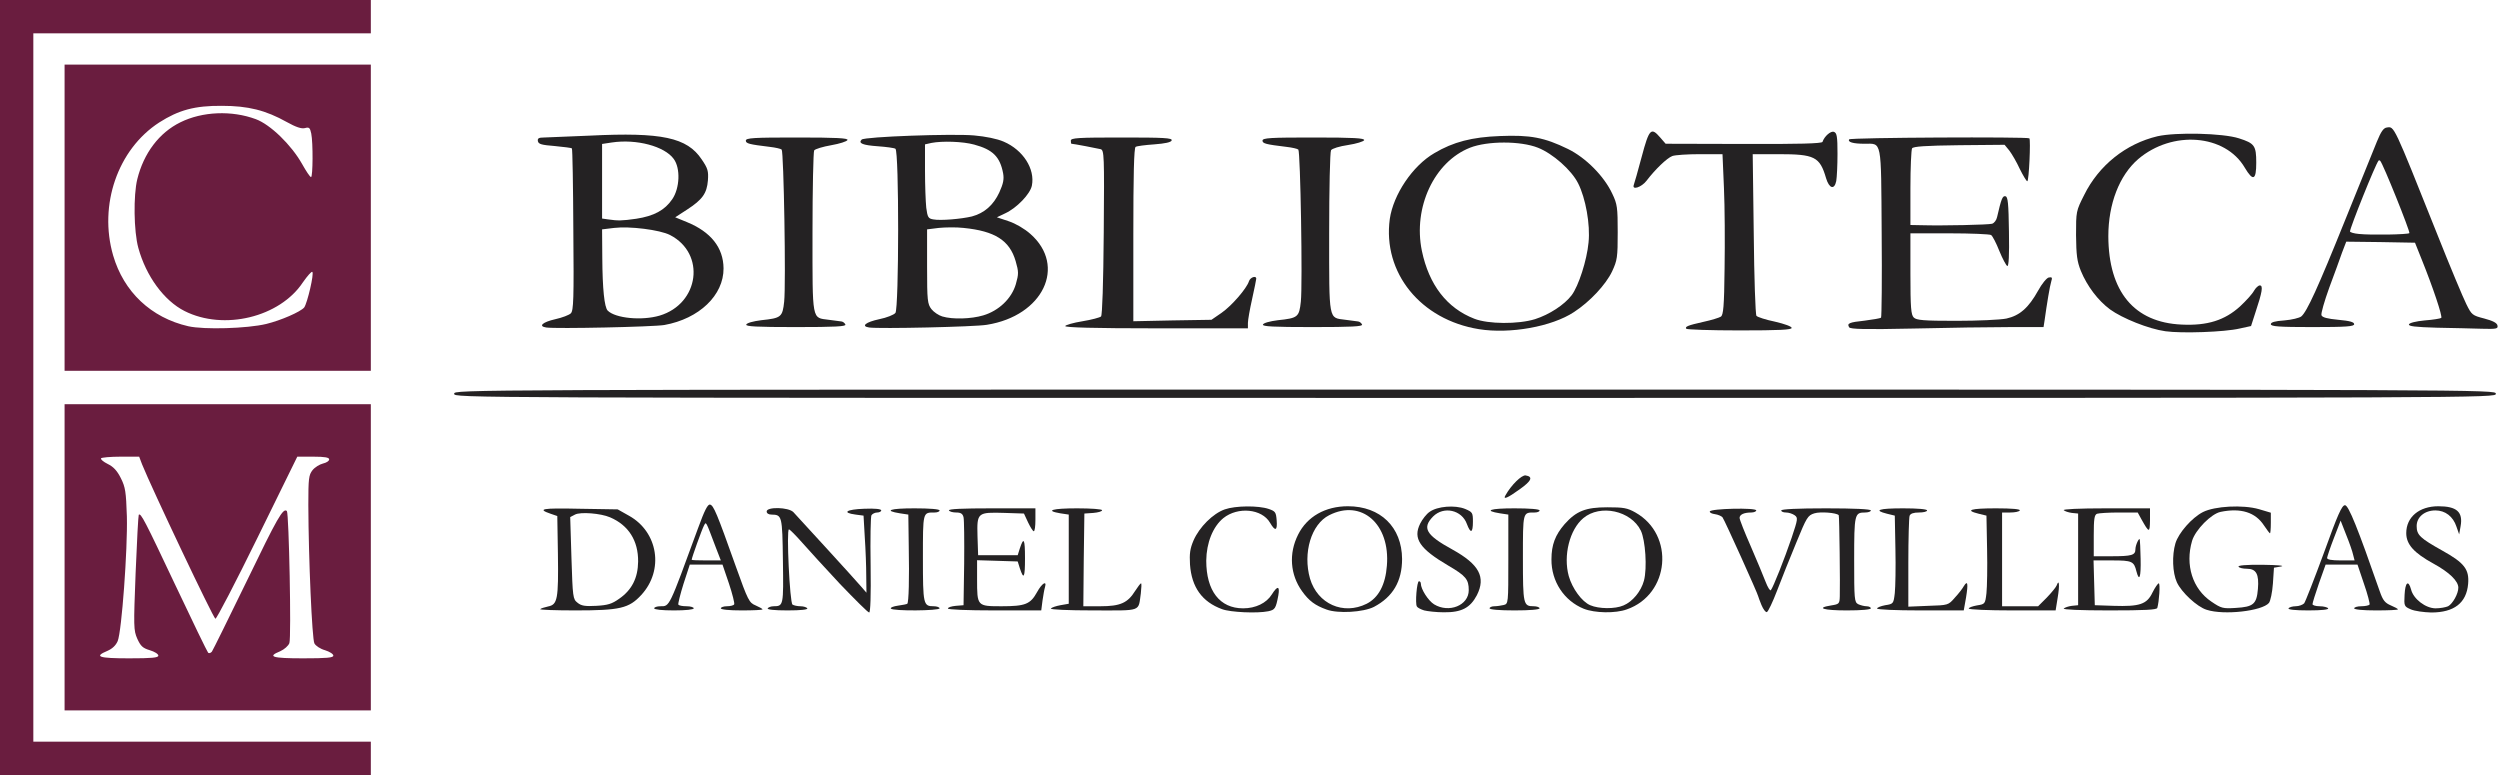
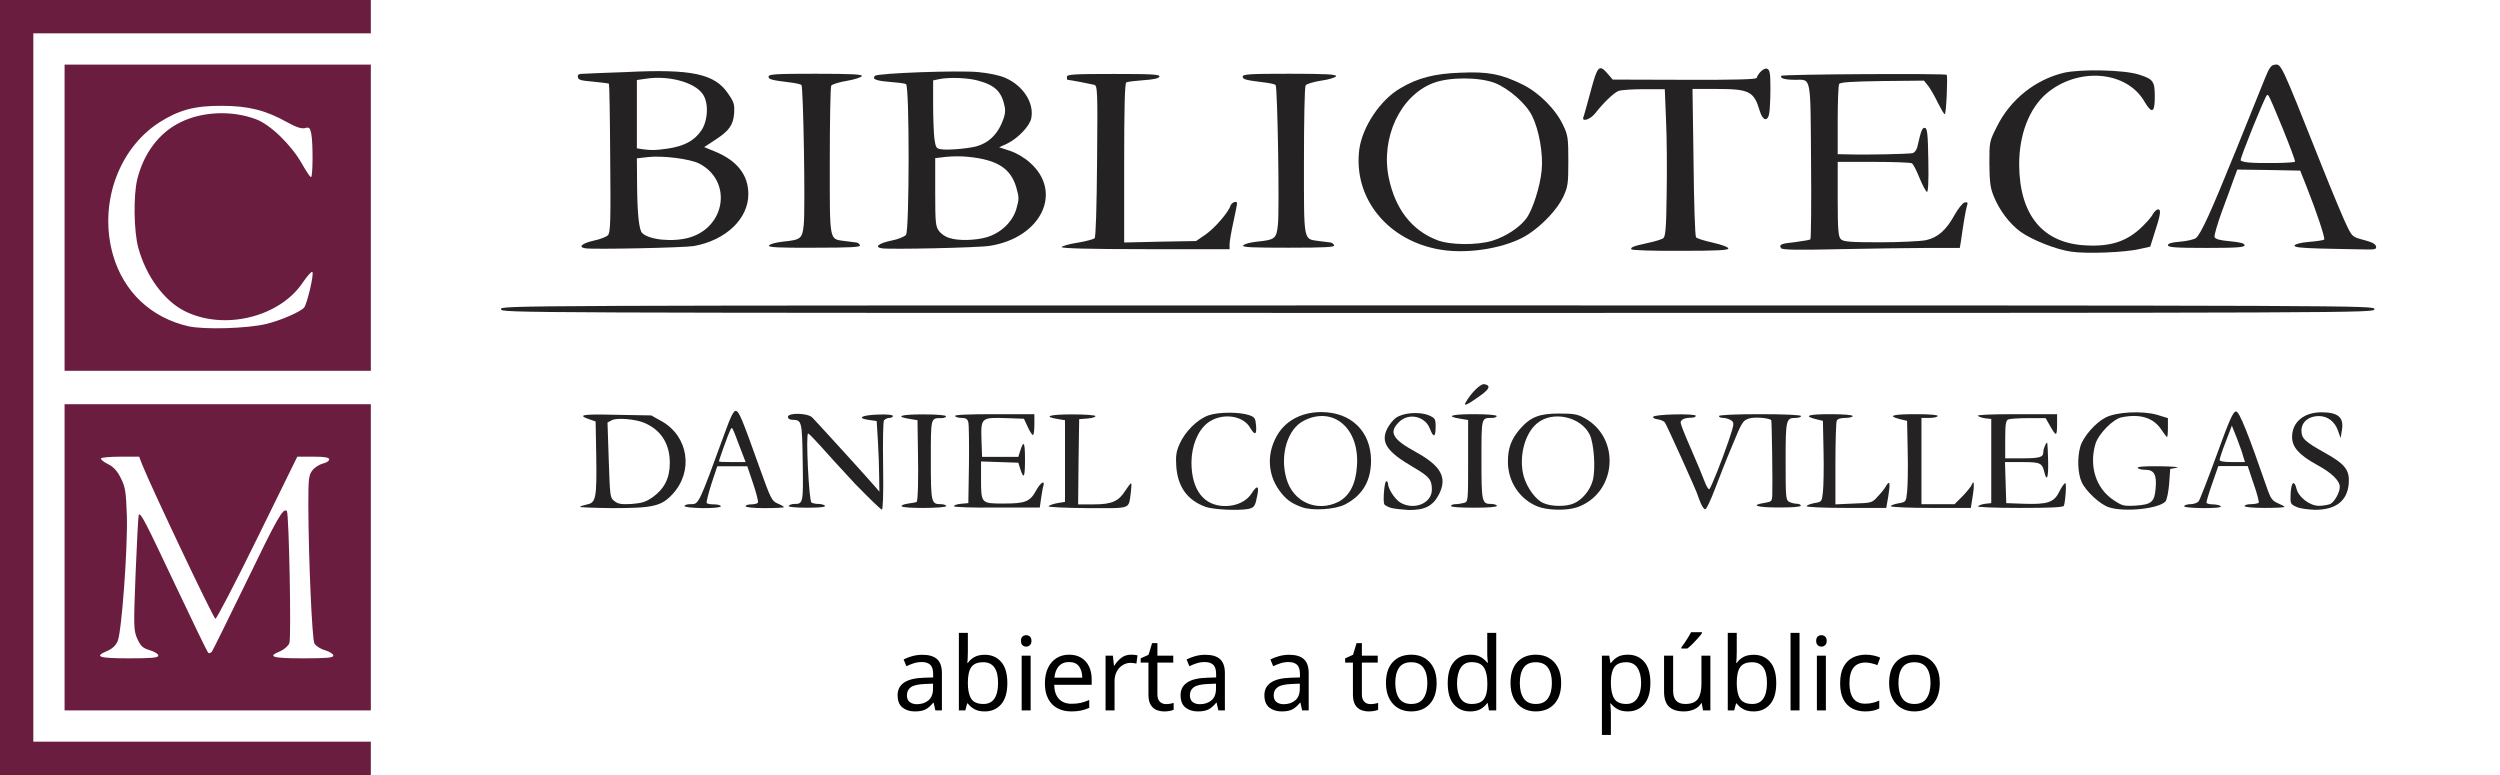
- <svg xmlns="http://www.w3.org/2000/svg" version="1.0" width="1200px" height="372px" viewBox="0 0 12000 3720" preserveAspectRatio="xMidYMid meet">
-   <g id="layer101" fill="#242223" stroke="none">
-     <path d="M4032 2803 c-71 -76 -153 -166 -183 -200 -30 -34 -58 -62 -62 -62 -13 -1 4 353 17 361 6 4 23 8 38 8 15 0 30 5 33 10 4 6 -30 10 -95 10 -65 0 -99 -4 -95 -10 3 -5 16 -10 28 -10 48 0 48 -4 45 -219 -3 -216 -4 -220 -55 -221 -14 0 -23 -6 -23 -15 0 -23 104 -21 128 3 29 31 298 325 325 357 l26 30 -1 -80 c0 -44 -3 -127 -7 -185 l-6 -105 -38 -5 c-68 -9 -45 -25 41 -28 52 -2 82 1 82 8 0 5 -9 10 -19 10 -11 0 -23 6 -28 13 -4 6 -6 114 -4 240 2 148 -1 227 -7 227 -6 0 -68 -62 -140 -137z" />
-     <path d="M5866 2924 c-96 -35 -146 -105 -154 -214 -3 -53 0 -76 17 -116 28 -64 93 -129 150 -149 51 -18 161 -19 211 -2 32 11 35 16 38 55 4 50 -7 54 -32 11 -39 -67 -154 -78 -224 -22 -50 41 -81 118 -82 204 0 145 65 229 177 229 60 0 112 -25 138 -67 27 -43 39 -41 31 5 -12 63 -16 69 -48 76 -54 11 -182 5 -222 -10z" />
-     <path d="M6368 2926 c-56 -20 -85 -42 -118 -88 -57 -79 -65 -181 -19 -272 43 -86 130 -136 239 -136 156 0 259 100 260 253 0 107 -44 182 -135 230 -51 26 -173 33 -227 13z m192 -28 c57 -29 90 -91 97 -182 17 -201 -122 -322 -277 -243 -86 43 -127 181 -92 304 36 122 160 177 272 121z" />
-     <path d="M6836 2930 c-16 -5 -32 -13 -35 -19 -9 -14 0 -121 10 -121 5 0 9 5 9 11 0 27 36 83 64 100 71 43 166 5 166 -68 0 -52 -14 -69 -98 -118 -138 -81 -171 -130 -135 -202 10 -20 30 -46 45 -56 37 -27 122 -34 171 -14 35 15 37 18 37 61 0 55 -11 59 -29 11 -24 -67 -111 -87 -162 -36 -54 55 -35 89 93 159 128 71 161 132 117 219 -32 61 -74 83 -159 82 -36 0 -78 -5 -94 -9z" />
-     <path d="M7602 2922 c-94 -38 -156 -131 -155 -237 0 -70 18 -117 63 -169 56 -63 101 -81 205 -81 78 0 96 3 135 25 190 107 165 393 -41 465 -55 20 -154 18 -207 -3z m191 -16 c43 -18 84 -67 98 -119 16 -60 7 -194 -15 -240 -47 -96 -195 -128 -276 -60 -66 55 -97 180 -70 278 17 60 63 123 103 140 41 18 119 19 160 1z" />
-     <path d="M8455 2904 c-8 -20 -15 -38 -15 -40 0 -9 -163 -370 -172 -381 -5 -6 -22 -13 -36 -15 -15 -2 -26 -7 -25 -13 4 -14 223 -19 223 -5 0 5 -11 10 -24 10 -35 0 -56 10 -56 26 0 8 24 69 54 137 29 67 61 144 71 170 10 26 21 44 25 40 11 -13 65 -149 100 -252 30 -90 31 -96 14 -108 -10 -7 -28 -13 -41 -13 -13 0 -23 -4 -23 -10 0 -6 78 -10 215 -10 137 0 215 4 215 10 0 6 -13 10 -28 10 -50 0 -52 8 -52 227 0 190 1 203 19 213 11 5 29 10 40 10 12 0 21 5 21 10 0 6 -45 10 -115 10 -114 0 -151 -12 -75 -24 38 -6 40 -8 41 -44 2 -46 -2 -386 -5 -389 -10 -12 -89 -18 -117 -9 -32 10 -37 19 -87 141 -30 72 -71 175 -92 230 -21 55 -43 101 -49 103 -6 2 -17 -13 -26 -34z" />
-     <path d="M10592 2927 c-46 -14 -121 -84 -143 -132 -21 -46 -24 -129 -7 -187 15 -50 79 -123 132 -150 57 -29 192 -36 269 -14 l57 17 0 49 c0 28 -2 50 -4 50 -2 0 -15 -17 -29 -38 -41 -63 -111 -85 -208 -65 -45 9 -121 86 -137 139 -34 116 2 231 93 292 47 32 55 34 117 30 84 -5 100 -18 106 -91 6 -71 -8 -97 -53 -97 -18 0 -37 -4 -40 -10 -4 -6 37 -10 117 -9 68 1 107 4 88 8 l-35 6 -5 76 c-3 43 -12 84 -19 93 -33 39 -216 60 -299 33z" />
-     <path d="M11572 2925 c-32 -14 -33 -16 -30 -70 3 -60 18 -73 31 -26 11 46 70 91 118 91 22 0 49 -5 60 -10 22 -12 49 -60 49 -89 0 -32 -43 -74 -120 -116 -93 -51 -130 -92 -130 -146 0 -77 62 -129 154 -129 88 0 119 27 107 95 l-7 40 -13 -37 c-16 -49 -54 -78 -101 -78 -52 0 -90 32 -90 75 0 43 16 58 125 119 104 58 128 89 122 159 -8 91 -67 137 -177 137 -36 -1 -80 -7 -98 -15z" />
-     <path d="M2593 2924 c3 -4 21 -9 38 -13 45 -9 50 -34 47 -252 l-3 -182 -32 -11 c-67 -23 -42 -28 137 -24 l185 3 55 31 c139 78 168 261 58 380 -59 64 -102 74 -316 74 -97 0 -173 -3 -169 -6z m379 -50 c61 -42 90 -100 91 -178 1 -101 -46 -175 -135 -213 -44 -19 -142 -27 -168 -13 l-23 12 6 197 c6 188 7 197 29 214 18 15 36 18 90 15 55 -3 75 -9 110 -34z" />
-     <path d="M3140 2920 c0 -5 13 -10 30 -10 45 0 40 9 180 -373 32 -88 47 -117 58 -115 17 3 33 41 124 297 59 165 64 174 95 187 18 8 33 16 33 19 0 3 -45 5 -100 5 -60 0 -100 -4 -100 -10 0 -5 13 -10 29 -10 17 0 32 -4 35 -9 3 -4 -8 -49 -25 -100 l-31 -91 -78 0 -79 0 -30 92 c-16 51 -27 96 -25 100 3 5 21 8 40 8 19 0 34 5 34 10 0 6 -38 10 -95 10 -57 0 -95 -4 -95 -10z m296 -292 c-50 -132 -46 -125 -57 -105 -9 16 -59 155 -59 164 0 2 31 3 70 3 l70 0 -24 -62z" />
-     <path d="M4276 2921 c-3 -5 13 -11 35 -14 22 -3 42 -7 44 -9 7 -6 10 -120 7 -275 l-2 -153 -40 -6 c-81 -13 -48 -24 69 -24 74 0 121 4 121 10 0 6 -11 10 -24 10 -57 0 -56 -5 -56 219 0 223 2 231 52 231 15 0 28 5 28 10 0 12 -227 14 -234 1z" />
-     <path d="M4550 2921 c0 -6 17 -11 38 -13 l37 -3 3 -200 c1 -110 0 -210 -3 -222 -4 -17 -13 -23 -35 -23 -16 0 -32 -4 -35 -10 -4 -7 67 -10 204 -10 l211 0 0 55 c0 30 -3 55 -8 55 -4 0 -16 -19 -27 -42 l-20 -43 -92 -3 c-132 -4 -134 -2 -131 111 l3 92 95 0 95 0 10 -32 c19 -58 25 -47 25 47 0 94 -6 105 -25 47 l-10 -32 -97 -3 -98 -3 0 91 c0 130 0 130 118 130 114 0 138 -10 170 -68 23 -42 48 -58 38 -24 -3 9 -8 38 -12 65 l-6 47 -224 0 c-133 0 -224 -4 -224 -9z" />
-     <path d="M5044 2921 c4 -5 24 -12 46 -16 l40 -7 0 -214 0 -214 -40 -6 c-77 -13 -39 -24 80 -24 68 0 120 4 120 9 0 6 -19 11 -42 13 l-43 3 -3 223 -2 222 82 0 c96 0 131 -16 167 -74 13 -20 25 -36 28 -36 3 0 2 21 -1 48 -13 90 8 82 -227 82 -124 0 -208 -4 -205 -9z" />
-     <path d="M7150 2920 c0 -5 10 -10 23 -10 12 0 32 -3 45 -6 22 -6 22 -7 22 -220 l0 -214 -40 -6 c-81 -13 -48 -24 69 -24 74 0 121 4 121 10 0 6 -11 10 -24 10 -57 0 -56 -5 -56 219 0 223 2 231 52 231 15 0 28 5 28 10 0 6 -47 10 -120 10 -73 0 -120 -4 -120 -10z" />
-     <path d="M9010 2921 c0 -5 18 -12 39 -16 39 -6 40 -7 46 -58 3 -29 5 -124 3 -212 l-3 -160 -37 -9 c-68 -17 -40 -26 77 -26 70 0 115 4 115 10 0 6 -18 10 -39 10 -26 0 -41 5 -45 16 -3 9 -6 110 -6 226 l0 210 96 -4 c95 -3 96 -3 127 -39 18 -19 37 -44 43 -55 19 -31 22 -13 11 54 l-11 62 -208 0 c-119 0 -208 -4 -208 -9z" />
-     <path d="M9450 2921 c0 -5 18 -11 39 -15 39 -6 40 -7 46 -59 3 -28 5 -124 3 -212 l-3 -160 -37 -9 c-69 -17 -40 -26 83 -26 77 0 118 4 114 10 -3 6 -24 10 -46 10 l-39 0 0 225 0 225 86 0 87 0 42 -42 c23 -24 44 -50 47 -58 12 -34 15 -1 5 58 l-10 62 -208 0 c-115 0 -209 -4 -209 -9z" />
-     <path d="M9906 2921 c5 -5 23 -11 39 -13 l30 -3 0 -220 0 -220 -30 -3 c-16 -2 -34 -8 -39 -13 -6 -5 72 -9 202 -9 l212 0 0 58 c-1 61 -4 61 -42 -7 l-17 -31 -90 0 c-49 0 -96 3 -105 6 -13 5 -16 24 -16 105 l0 99 84 0 c99 0 116 -5 116 -34 0 -19 18 -58 21 -46 1 3 3 44 4 93 2 86 -6 113 -20 60 -12 -49 -21 -53 -117 -53 l-89 0 3 108 3 107 90 3 c125 4 160 -7 187 -64 12 -24 26 -44 30 -44 8 0 2 87 -7 118 -3 9 -59 12 -232 12 -139 0 -223 -4 -217 -9z" />
-     <path d="M10985 2920 c3 -5 19 -10 34 -10 16 0 34 -7 41 -14 6 -8 49 -118 95 -243 66 -183 86 -228 101 -228 17 0 62 112 167 414 15 43 25 55 53 67 19 8 34 16 34 19 0 3 -47 5 -105 5 -63 0 -105 -4 -105 -10 0 -5 15 -10 34 -10 19 0 37 -4 40 -8 2 -4 -9 -49 -27 -100 l-31 -92 -77 0 -76 0 -32 90 c-17 49 -31 94 -31 100 0 5 15 10 34 10 19 0 38 5 41 10 4 6 -30 10 -95 10 -65 0 -99 -4 -95 -10z m310 -257 c-3 -15 -18 -58 -33 -95 l-27 -69 -32 83 c-18 46 -32 89 -33 96 0 8 20 12 66 12 l66 0 -7 -27z" />
-     <path d="M7226 2378 c27 -49 78 -99 97 -96 37 6 29 26 -29 67 -58 42 -81 51 -68 29z" />
-     <path d="M2180 1890 c0 -20 7 -20 4900 -20 4893 0 4900 0 4900 20 0 20 -7 20 -4900 20 -4893 0 -4900 0 -4900 -20z" />
-     <path d="M10394 1590 c-80 -11 -207 -62 -266 -105 -58 -43 -110 -112 -140 -185 -18 -45 -22 -75 -23 -171 0 -114 0 -116 39 -193 70 -142 200 -246 352 -282 89 -20 313 -15 391 10 75 24 83 35 83 117 0 84 -15 91 -55 24 -94 -161 -348 -181 -512 -41 -90 78 -143 214 -143 370 1 266 124 414 352 424 124 6 207 -21 280 -87 29 -27 60 -61 67 -75 8 -14 21 -26 28 -26 17 0 12 31 -21 130 l-21 65 -55 12 c-72 17 -279 24 -356 13z" />
-     <path d="M7099 1580 c-280 -45 -463 -271 -428 -529 17 -117 109 -255 214 -316 91 -54 181 -77 315 -82 146 -6 213 7 326 62 86 42 174 131 213 215 24 50 26 66 26 185 0 120 -2 134 -27 188 -30 63 -106 145 -183 195 -106 70 -307 106 -456 82z m269 -48 c69 -22 141 -69 176 -115 33 -44 73 -167 81 -253 9 -86 -14 -213 -50 -284 -32 -64 -122 -143 -193 -171 -83 -33 -242 -33 -326 0 -172 68 -274 287 -231 495 34 163 120 275 252 326 66 26 210 27 291 2z" />
-     <path d="M8094 1578 c-7 -10 6 -16 82 -33 38 -8 76 -20 84 -25 12 -8 16 -47 18 -232 2 -123 1 -296 -3 -385 l-7 -163 -108 0 c-60 0 -120 4 -133 9 -26 10 -82 64 -124 119 -24 31 -70 46 -61 20 3 -7 20 -68 38 -135 36 -135 45 -144 89 -93 l26 30 375 1 c264 1 375 -2 378 -10 9 -27 40 -54 55 -48 14 5 17 22 17 105 0 55 -3 114 -6 131 -9 44 -34 36 -49 -14 -30 -103 -55 -115 -228 -115 l-124 0 5 383 c2 210 8 387 13 393 5 6 45 19 89 28 47 11 80 23 80 30 0 9 -60 12 -251 12 -138 0 -253 -4 -255 -8z" />
-     <path d="M2622 1572 c-40 -6 -18 -26 44 -40 32 -7 66 -20 74 -28 13 -13 15 -69 12 -401 -1 -213 -4 -388 -7 -391 -2 -2 -39 -7 -82 -11 -63 -5 -78 -9 -81 -23 -3 -14 4 -18 30 -18 18 -1 117 -5 220 -9 345 -17 466 9 536 114 30 44 33 56 30 101 -5 62 -26 92 -100 140 l-57 37 56 23 c115 47 175 122 176 222 1 129 -117 242 -284 272 -52 9 -519 19 -567 12z m544 -57 c191 -57 223 -298 50 -387 -49 -25 -194 -43 -268 -34 l-58 7 1 137 c1 149 10 237 26 253 37 37 164 49 249 24z m-112 -465 c85 -13 137 -41 173 -94 36 -53 40 -148 7 -193 -44 -61 -179 -97 -298 -79 l-46 7 0 179 0 179 28 4 c48 7 66 7 136 -3z" />
-     <path d="M4172 1572 c-41 -6 -17 -26 49 -40 35 -7 70 -21 77 -30 17 -22 18 -777 0 -788 -6 -4 -44 -9 -85 -12 -71 -5 -95 -14 -77 -32 14 -14 437 -29 539 -20 56 5 111 16 143 30 93 40 151 131 135 211 -8 40 -72 107 -128 133 l-40 19 57 19 c33 11 76 36 104 61 175 154 61 393 -209 436 -58 10 -515 20 -565 13z m547 -58 c75 -22 137 -81 157 -150 14 -49 14 -59 -1 -111 -29 -99 -99 -144 -250 -159 -35 -4 -88 -3 -119 0 l-56 7 0 178 c0 165 2 180 21 205 11 14 35 30 52 35 50 15 139 12 196 -5z m-54 -475 c60 -16 104 -55 132 -116 19 -42 23 -63 18 -91 -15 -80 -50 -114 -139 -138 -54 -15 -153 -18 -205 -8 l-31 7 0 126 c0 69 3 149 6 178 6 46 10 52 33 56 35 7 136 -2 186 -14z" />
-     <path d="M5113 1565 c2 -5 39 -16 83 -23 43 -7 84 -18 89 -23 6 -6 11 -158 13 -404 3 -371 2 -394 -15 -399 -16 -4 -131 -26 -140 -26 -2 0 -3 -7 -3 -15 0 -13 34 -15 245 -15 202 0 243 2 239 14 -3 9 -31 15 -84 19 -43 3 -83 8 -89 12 -8 4 -11 139 -11 422 l0 415 188 -4 187 -3 48 -33 c49 -34 121 -117 132 -152 6 -19 35 -29 35 -12 0 4 -9 48 -20 98 -11 49 -20 100 -20 114 l0 26 -440 0 c-299 0 -439 -4 -437 -11z" />
-     <path d="M8876 1571 c-12 -19 0 -24 75 -32 39 -5 74 -11 78 -14 3 -4 5 -188 3 -408 -3 -454 2 -427 -83 -427 -54 0 -81 -8 -73 -21 5 -9 856 -13 865 -5 7 7 -2 206 -10 206 -4 0 -20 -27 -36 -59 -15 -33 -38 -72 -50 -88 l-23 -28 -218 2 c-162 2 -220 6 -226 15 -4 7 -8 93 -8 191 l0 177 53 1 c102 3 322 -2 339 -7 10 -3 21 -17 24 -32 20 -87 26 -103 40 -100 12 2 15 33 17 171 2 113 -1 166 -8 164 -5 -2 -23 -35 -38 -72 -15 -38 -33 -73 -40 -77 -7 -4 -96 -8 -199 -8 l-188 0 0 194 c0 164 3 197 16 210 13 13 46 16 204 16 104 0 212 -5 241 -11 63 -14 106 -51 152 -134 18 -33 41 -61 51 -63 16 -3 18 0 12 19 -7 22 -21 108 -32 187 l-5 32 -163 0 c-89 0 -298 3 -463 7 -232 5 -302 3 -307 -6z" />
-     <path d="M11697 1573 c-104 -3 -137 -7 -134 -16 2 -7 33 -15 76 -19 40 -3 75 -9 79 -12 7 -7 -40 -147 -94 -281 l-32 -80 -165 -3 -165 -2 -20 52 c-10 29 -38 106 -62 170 -23 64 -40 123 -37 131 4 11 29 17 81 22 55 5 76 11 76 21 0 11 -36 14 -200 14 -162 0 -200 -3 -200 -14 0 -9 19 -15 65 -18 36 -3 72 -12 81 -19 27 -22 80 -138 210 -461 70 -172 138 -342 153 -378 20 -49 32 -66 48 -68 36 -5 30 -18 242 513 61 154 124 304 139 334 26 53 29 55 87 70 41 11 61 21 63 34 3 15 -5 17 -75 15 -43 -1 -140 -4 -216 -5z m-132 -454 c5 -6 -127 -335 -140 -347 -3 -3 -6 -3 -8 -1 -15 18 -137 322 -137 340 0 4 19 10 43 12 57 6 235 3 242 -4z" />
-     <path d="M3582 1558 c3 -8 33 -16 72 -21 96 -10 102 -15 110 -89 9 -83 -2 -720 -12 -730 -4 -4 -30 -10 -57 -13 -99 -12 -115 -16 -115 -30 0 -13 37 -15 246 -15 190 0 245 3 242 12 -3 7 -38 18 -78 25 -40 7 -77 18 -82 25 -4 7 -8 185 -8 395 0 430 -4 407 78 418 26 3 53 7 61 8 8 1 16 8 19 15 3 9 -49 12 -238 12 -189 0 -241 -3 -238 -12z" />
-     <path d="M6062 1558 c3 -8 33 -16 72 -21 96 -10 102 -15 110 -89 9 -81 -2 -720 -12 -730 -4 -4 -30 -10 -57 -13 -99 -12 -115 -16 -115 -30 0 -13 37 -15 246 -15 192 0 245 3 242 13 -3 6 -37 17 -77 23 -41 6 -77 17 -82 25 -5 8 -9 186 -9 396 0 430 -4 407 78 418 26 3 53 7 61 8 8 1 16 8 19 15 3 9 -49 12 -238 12 -189 0 -241 -3 -238 -12z" />
+ <svg xmlns="http://www.w3.org/2000/svg" version="1.1" id="Layer_1" x="0px" y="0px" viewBox="0 0 1200 372" style="enable-background:new 0 0 1200 372;" xml:space="preserve">
+   <style type="text/css">
+ 	.st0{fill:#242223;}
+ 	.st1{fill:#6A1D3F;}
+ 	.st2{font-family:'Helvetica-LightOblique';}
+ 	.st3{font-size:49px;}
+ </style>
+   <g id="layer101">
+     <path class="st0" d="M410.4,232.2c-6.5-7-14-15.2-16.8-18.4c-2.8-3.1-5.3-5.7-5.7-5.7c-1.2-0.1,0.4,32.4,1.6,33.1   c0.6,0.4,2.1,0.7,3.5,0.7s2.8,0.5,3,0.9c0.4,0.6-2.8,0.9-8.7,0.9s-9.1-0.4-8.7-0.9c0.3-0.5,1.5-0.9,2.6-0.9c4.4,0,4.4-0.4,4.1-20.1   c-0.3-19.8-0.4-20.2-5-20.3c-1.3,0-2.1-0.6-2.1-1.4c0-2.1,9.5-1.9,11.7,0.3c2.7,2.8,27.3,29.8,29.8,32.8l2.4,2.8l-0.1-7.3   c0-4-0.3-11.7-0.6-17l-0.6-9.6l-3.5-0.5c-6.2-0.8-4.1-2.3,3.8-2.6c4.8-0.2,7.5,0.1,7.5,0.7c0,0.5-0.8,0.9-1.7,0.9   c-1,0-2.1,0.6-2.6,1.2c-0.4,0.6-0.6,10.5-0.4,22c0.2,13.6-0.1,20.8-0.6,20.8S417,239,410.4,232.2z" />
+     <path class="st0" d="M578.7,243.3c-8.8-3.2-13.4-9.6-14.1-19.6c-0.3-4.9,0-7,1.6-10.6c2.6-5.9,8.5-11.8,13.8-13.7   c4.7-1.7,14.8-1.7,19.4-0.2c2.9,1,3.2,1.5,3.5,5c0.4,4.6-0.6,5-2.9,1c-3.6-6.1-14.1-7.2-20.6-2c-4.6,3.8-7.4,10.8-7.5,18.7   c0,13.3,6,21,16.2,21c5.5,0,10.3-2.3,12.7-6.1c2.5-3.9,3.6-3.8,2.8,0.5c-1.1,5.8-1.5,6.3-4.4,7   C594.1,245.2,582.4,244.6,578.7,243.3z" />
+     <path class="st0" d="M624.8,243.4c-5.1-1.8-7.8-3.9-10.8-8.1c-5.2-7.2-6-16.6-1.7-25c3.9-7.9,11.9-12.5,21.9-12.5   c14.3,0,23.8,9.2,23.9,23.2c0,9.8-4,16.7-12.4,21.1C640.9,244.6,629.7,245.3,624.8,243.4z M642.4,240.9c5.2-2.7,8.3-8.3,8.9-16.7   c1.6-18.4-11.2-29.5-25.4-22.3c-7.9,3.9-11.7,16.6-8.4,27.9C620.7,241,632.1,246,642.4,240.9z" />
+     <path class="st0" d="M667.7,243.8c-1.5-0.5-2.9-1.2-3.2-1.7c-0.8-1.3,0-11.1,0.9-11.1c0.5,0,0.8,0.5,0.8,1c0,2.5,3.3,7.6,5.9,9.2   c6.5,3.9,15.2,0.5,15.2-6.2c0-4.8-1.3-6.3-9-10.8c-12.7-7.4-15.7-11.9-12.4-18.5c0.9-1.8,2.8-4.2,4.1-5.1   c3.4-2.5,11.2-3.1,15.7-1.3c3.2,1.4,3.4,1.7,3.4,5.6c0,5-1,5.4-2.7,1c-2.2-6.1-10.2-8-14.9-3.3c-5,5-3.2,8.2,8.5,14.6   c11.7,6.5,14.8,12.1,10.7,20.1c-2.9,5.6-6.8,7.6-14.6,7.5C673,244.6,669.2,244.2,667.7,243.8z" />
+     <path class="st0" d="M738,243.1c-8.6-3.5-14.3-12-14.2-21.7c0-6.4,1.7-10.7,5.8-15.5c5.1-5.8,9.3-7.4,18.8-7.4   c7.2,0,8.8,0.3,12.4,2.3c17.4,9.8,15.1,36.1-3.8,42.7C751.9,245.2,742.8,245,738,243.1z M755.5,241.6c3.9-1.7,7.7-6.1,9-10.9   c1.5-5.5,0.6-17.8-1.4-22c-4.3-8.8-17.9-11.7-25.3-5.5c-6.1,5-8.9,16.5-6.4,25.5c1.6,5.5,5.8,11.3,9.5,12.8   C744.6,243.2,751.8,243.3,755.5,241.6z" />
+     <path class="st0" d="M816.3,241.4c-0.7-1.8-1.4-3.5-1.4-3.7c0-0.8-15-34-15.8-35c-0.5-0.6-2-1.2-3.3-1.4c-1.4-0.2-2.4-0.6-2.3-1.2   c0.4-1.3,20.5-1.7,20.5-0.5c0,0.5-1,0.9-2.2,0.9c-3.2,0-5.1,0.9-5.1,2.4c0,0.7,2.2,6.3,5,12.6c2.7,6.1,5.6,13.2,6.5,15.6   c0.9,2.4,1.9,4,2.3,3.7c1-1.2,6-13.7,9.2-23.1c2.8-8.3,2.8-8.8,1.3-9.9c-0.9-0.6-2.6-1.2-3.8-1.2s-2.1-0.4-2.1-0.9   s7.2-0.9,19.7-0.9s19.7,0.4,19.7,0.9s-1.2,0.9-2.6,0.9c-4.6,0-4.8,0.7-4.8,20.8c0,17.4,0.1,18.6,1.7,19.5c1,0.5,2.7,0.9,3.7,0.9   c1.1,0,1.9,0.5,1.9,0.9c0,0.6-4.1,0.9-10.6,0.9c-10.5,0-13.9-1.1-6.9-2.2c3.5-0.6,3.7-0.7,3.8-4c0.2-4.2-0.2-35.4-0.5-35.7   c-0.9-1.1-8.2-1.7-10.7-0.8c-2.9,0.9-3.4,1.7-8,12.9c-2.8,6.6-6.5,16.1-8.4,21.1s-3.9,9.3-4.5,9.5   C818.1,244.7,817.1,243.3,816.3,241.4z" />
+     <path class="st0" d="M1012.3,243.5c-4.2-1.3-11.1-7.7-13.1-12.1c-1.9-4.2-2.2-11.8-0.6-17.2c1.4-4.6,7.2-11.3,12.1-13.8   c5.2-2.7,17.6-3.3,24.7-1.3l5.2,1.6v4.5c0,2.6-0.2,4.6-0.4,4.6c-0.2,0-1.4-1.6-2.7-3.5c-3.8-5.8-10.2-7.8-19.1-6   c-4.1,0.8-11.1,7.9-12.6,12.8c-3.1,10.6,0.2,21.2,8.5,26.8c4.3,2.9,5,3.1,10.7,2.8c7.7-0.5,9.2-1.7,9.7-8.3   c0.6-6.5-0.7-8.9-4.9-8.9c-1.7,0-3.4-0.4-3.7-0.9c-0.4-0.6,3.4-0.9,10.7-0.8c6.2,0.1,9.8,0.4,8.1,0.7l-3.2,0.6l-0.5,7   c-0.3,3.9-1.1,7.7-1.7,8.5C1036.7,244.1,1020,246,1012.3,243.5z" />
+     <path class="st0" d="M1102.3,243.3c-2.9-1.3-3-1.5-2.8-6.4c0.3-5.5,1.7-6.7,2.8-2.4c1,4.2,6.4,8.3,10.8,8.3c2,0,4.5-0.5,5.5-0.9   c2-1.1,4.5-5.5,4.5-8.2c0-2.9-3.9-6.8-11-10.6c-8.5-4.7-11.9-8.4-11.9-13.4c0-7.1,5.7-11.8,14.1-11.8c8.1,0,10.9,2.5,9.8,8.7   l-0.6,3.7l-1.2-3.4c-1.5-4.5-5-7.2-9.3-7.2c-4.8,0-8.3,2.9-8.3,6.9c0,3.9,1.5,5.3,11.5,10.9c9.5,5.3,11.7,8.2,11.2,14.6   c-0.7,8.3-6.1,12.6-16.2,12.6C1108,244.6,1103.9,244.1,1102.3,243.3z" />
+     <path class="st0" d="M278.4,243.3c0.3-0.4,1.9-0.8,3.5-1.2c4.1-0.8,4.6-3.1,4.3-23.1l-0.3-16.7l-2.9-1c-6.1-2.1-3.9-2.6,12.6-2.2   l17,0.3l5,2.8c12.8,7.2,15.4,23.9,5.3,34.9c-5.4,5.9-9.4,6.8-29,6.8C285,243.8,278,243.5,278.4,243.3z M313.2,238.7   c5.6-3.9,8.3-9.2,8.3-16.3c0.1-9.3-4.2-16.1-12.4-19.5c-4-1.7-13-2.5-15.4-1.2l-2.1,1.1l0.6,18.1c0.6,17.3,0.6,18.1,2.7,19.6   c1.7,1.4,3.3,1.7,8.3,1.4C308.1,241.5,309.9,241,313.2,238.7z" />
+     <path class="st0" d="M328.6,242.9c0-0.5,1.2-0.9,2.8-0.9c4.1,0,3.7,0.8,16.5-34.2c2.9-8.1,4.3-10.7,5.3-10.6   c1.6,0.3,3,3.8,11.4,27.3c5.4,15.1,5.9,16,8.7,17.2c1.7,0.7,3,1.5,3,1.7c0,0.3-4.1,0.5-9.2,0.5c-5.5,0-9.2-0.4-9.2-0.9   s1.2-0.9,2.7-0.9c1.6,0,2.9-0.4,3.2-0.8c0.3-0.4-0.7-4.5-2.3-9.2l-2.8-8.3h-7.2h-7.2l-2.8,8.4c-1.5,4.7-2.5,8.8-2.3,9.2   c0.3,0.5,1.9,0.7,3.7,0.7c1.7,0,3.1,0.5,3.1,0.9c0,0.6-3.5,0.9-8.7,0.9C332.1,243.8,328.6,243.4,328.6,242.9z M355.7,216.1   c-4.6-12.1-4.2-11.5-5.2-9.6c-0.8,1.5-5.4,14.2-5.4,15c0,0.2,2.8,0.3,6.4,0.3h6.4L355.7,216.1z" />
+     <path class="st0" d="M432.8,243c-0.3-0.5,1.2-1,3.2-1.3s3.9-0.6,4-0.8c0.6-0.6,0.9-11,0.6-25.2l-0.2-14l-3.7-0.6   c-7.4-1.2-4.4-2.2,6.3-2.2c6.8,0,11.1,0.4,11.1,0.9s-1,0.9-2.2,0.9c-5.2,0-5.1-0.5-5.1,20.1c0,20.5,0.2,21.2,4.8,21.2   c1.4,0,2.6,0.5,2.6,0.9C454.3,244,433.4,244.2,432.8,243z" />
+     <path class="st0" d="M457.9,243c0-0.6,1.6-1,3.5-1.2l3.4-0.3l0.3-18.4c0.1-10.1,0-19.3-0.3-20.4c-0.4-1.6-1.2-2.1-3.2-2.1   c-1.5,0-2.9-0.4-3.2-0.9c-0.4-0.6,6.1-0.9,18.7-0.9h19.4v5c0,2.8-0.3,5-0.7,5c-0.4,0-1.5-1.7-2.5-3.9l-1.8-3.9l-8.4-0.3   c-12.1-0.4-12.3-0.2-12,10.2l0.3,8.4h8.7h8.7l0.9-2.9c1.7-5.3,2.3-4.3,2.3,4.3s-0.6,9.6-2.3,4.3l-0.9-2.9l-8.9-0.3l-9-0.3v8.3   c0,11.9,0,11.9,10.8,11.9c10.5,0,12.7-0.9,15.6-6.2c2.1-3.9,4.4-5.3,3.5-2.2c-0.3,0.8-0.7,3.5-1.1,6l-0.6,4.3h-20.6   C466.3,243.8,457.9,243.4,457.9,243z" />
+     <path class="st0" d="M503.3,243c0.4-0.5,2.2-1.1,4.2-1.5l3.7-0.6v-19.6v-19.6l-3.7-0.6c-7.1-1.2-3.6-2.2,7.3-2.2   c6.2,0,11,0.4,11,0.8c0,0.6-1.7,1-3.9,1.2l-3.9,0.3l-0.3,20.5l-0.2,20.4h7.5c8.8,0,12-1.5,15.3-6.8c1.2-1.8,2.3-3.3,2.6-3.3   s0.2,1.9-0.1,4.4c-1.2,8.3,0.7,7.5-20.8,7.5C510.7,243.8,503,243.4,503.3,243z" />
+     <path class="st0" d="M696.5,242.9c0-0.5,0.9-0.9,2.1-0.9c1.1,0,2.9-0.3,4.1-0.6c2-0.6,2-0.6,2-20.2v-19.6L701,201   c-7.4-1.2-4.4-2.2,6.3-2.2c6.8,0,11.1,0.4,11.1,0.9s-1,0.9-2.2,0.9c-5.2,0-5.1-0.5-5.1,20.1c0,20.5,0.2,21.2,4.8,21.2   c1.4,0,2.6,0.5,2.6,0.9c0,0.6-4.3,0.9-11,0.9S696.5,243.4,696.5,242.9z" />
+     <path class="st0" d="M867.2,243c0-0.5,1.7-1.1,3.6-1.5c3.6-0.6,3.7-0.6,4.2-5.3c0.3-2.7,0.5-11.4,0.3-19.5L875,202l-3.4-0.8   c-6.2-1.6-3.7-2.4,7.1-2.4c6.4,0,10.6,0.4,10.6,0.9s-1.7,0.9-3.6,0.9c-2.4,0-3.8,0.5-4.1,1.5c-0.3,0.8-0.6,10.1-0.6,20.7v19.3   l8.8-0.4c8.7-0.3,8.8-0.3,11.7-3.6c1.7-1.7,3.4-4,3.9-5c1.7-2.8,2-1.2,1,5l-1,5.7h-19.1C875.3,243.8,867.2,243.4,867.2,243z" />
+     <path class="st0" d="M907.6,243c0-0.5,1.7-1,3.6-1.4c3.6-0.6,3.7-0.6,4.2-5.4c0.3-2.6,0.5-11.4,0.3-19.5l-0.3-14.7l-3.4-0.8   c-6.3-1.6-3.7-2.4,7.6-2.4c7.1,0,10.8,0.4,10.5,0.9c-0.3,0.6-2.2,0.9-4.2,0.9h-3.6v20.6V242h7.9h8l3.9-3.9c2.1-2.2,4-4.6,4.3-5.3   c1.1-3.1,1.4-0.1,0.5,5.3l-0.9,5.7h-19.1C916.2,243.8,907.6,243.4,907.6,243z" />
+     <path class="st0" d="M949.4,243c0.5-0.5,2.1-1,3.6-1.2l2.8-0.3v-20.2v-20.2l-2.8-0.3c-1.5-0.2-3.1-0.7-3.6-1.2   c-0.6-0.5,6.6-0.8,18.5-0.8h19.5v5.3c-0.1,5.6-0.4,5.6-3.9-0.6l-1.6-2.8h-8.3c-4.5,0-8.8,0.3-9.6,0.6c-1.2,0.5-1.5,2.2-1.5,9.6v9.1   h7.7c9.1,0,10.6-0.5,10.6-3.1c0-1.7,1.7-5.3,1.9-4.2c0.1,0.3,0.3,4,0.4,8.5c0.2,7.9-0.6,10.4-1.8,5.5c-1.1-4.5-1.9-4.9-10.7-4.9   h-8.2l0.3,9.9l0.3,9.8l8.3,0.3c11.5,0.4,14.7-0.6,17.2-5.9c1.1-2.2,2.4-4,2.8-4c0.7,0,0.2,8-0.6,10.8c-0.3,0.8-5.4,1.1-21.3,1.1   C956.6,243.8,948.8,243.4,949.4,243z" />
+     <path class="st0" d="M1048.4,242.9c0.3-0.5,1.7-0.9,3.1-0.9c1.5,0,3.1-0.6,3.8-1.3c0.6-0.7,4.5-10.8,8.7-22.3   c6.1-16.8,7.9-20.9,9.3-20.9c1.6,0,5.7,10.3,15.3,38c1.4,3.9,2.3,5,4.9,6.1c1.7,0.7,3.1,1.5,3.1,1.7c0,0.3-4.3,0.5-9.6,0.5   c-5.8,0-9.6-0.4-9.6-0.9s1.4-0.9,3.1-0.9s3.4-0.4,3.7-0.7c0.2-0.4-0.8-4.5-2.5-9.2l-2.8-8.4h-7.1h-7l-2.9,8.3   c-1.6,4.5-2.8,8.6-2.8,9.2c0,0.5,1.4,0.9,3.1,0.9s3.5,0.5,3.8,0.9c0.4,0.6-2.8,0.9-8.7,0.9C1051.2,243.8,1048,243.4,1048.4,242.9z    M1076.8,219.3c-0.3-1.4-1.7-5.3-3-8.7l-2.5-6.3l-2.9,7.6c-1.7,4.2-2.9,8.2-3,8.8c0,0.7,1.8,1.1,6.1,1.1h6.1L1076.8,219.3z" />
+     <path class="st0" d="M703.5,193.2c2.5-4.5,7.2-9.1,8.9-8.8c3.4,0.6,2.7,2.4-2.7,6.1C704.4,194.3,702.3,195.2,703.5,193.2z" />
+     <path class="st0" d="M240.5,148.4c0-1.8,0.6-1.8,449.6-1.8s449.6,0,449.6,1.8s-0.6,1.8-449.6,1.8S240.5,150.2,240.5,148.4z" />
+     <path class="st0" d="M994.2,120.8c-7.3-1-19-5.7-24.4-9.6c-5.3-3.9-10.1-10.3-12.8-17c-1.7-4.1-2-6.9-2.1-15.7   c0-10.5,0-10.6,3.6-17.7c6.4-13,18.4-22.6,32.3-25.9c8.2-1.8,28.7-1.4,35.9,0.9c6.9,2.2,7.6,3.2,7.6,10.7c0,7.7-1.4,8.3-5,2.2   c-8.6-14.8-31.9-16.6-47-3.8c-8.3,7.2-13.1,19.6-13.1,34c0.1,24.4,11.4,38,32.3,38.9c11.4,0.6,19-1.9,25.7-8   c2.7-2.5,5.5-5.6,6.1-6.9c0.7-1.3,1.9-2.4,2.6-2.4c1.6,0,1.1,2.8-1.9,11.9l-1.9,6l-5,1.1C1020.2,121.2,1001.2,121.9,994.2,120.8z" />
+     <path class="st0" d="M691.8,119.9c-25.7-4.1-42.5-24.9-39.3-48.5c1.6-10.7,10-23.4,19.6-29c8.3-5,16.6-7.1,28.9-7.5   c13.4-0.6,19.5,0.6,29.9,5.7c7.9,3.9,16,12,19.5,19.7c2.2,4.6,2.4,6.1,2.4,17c0,11-0.2,12.3-2.5,17.3c-2.8,5.8-9.7,13.3-16.8,17.9   C723.9,118.8,705.5,122.1,691.8,119.9z M716.5,115.5c6.3-2,12.9-6.3,16.1-10.6c3-4,6.7-15.3,7.4-23.2c0.8-7.9-1.3-19.5-4.6-26.1   c-2.9-5.9-11.2-13.1-17.7-15.7c-7.6-3-22.2-3-29.9,0c-15.8,6.2-25.1,26.3-21.2,45.4c3.1,15,11,25.2,23.1,29.9   C695.9,117.7,709.1,117.8,716.5,115.5z" />
+     <path class="st0" d="M783.1,119.7c-0.6-0.9,0.6-1.5,7.5-3c3.5-0.7,7-1.8,7.7-2.3c1.1-0.7,1.5-4.3,1.7-21.3   c0.2-11.3,0.1-27.2-0.3-35.3l-0.6-15h-9.9c-5.5,0-11,0.4-12.2,0.8c-2.4,0.9-7.5,5.9-11.4,10.9c-2.2,2.8-6.4,4.2-5.6,1.8   c0.3-0.6,1.8-6.2,3.5-12.4c3.3-12.4,4.1-13.2,8.2-8.5l2.4,2.8l34.4,0.1c24.2,0.1,34.4-0.2,34.7-0.9c0.8-2.5,3.7-5,5-4.4   c1.3,0.5,1.6,2,1.6,9.6c0,5-0.3,10.5-0.6,12c-0.8,4-3.1,3.3-4.5-1.3c-2.8-9.5-5-10.6-20.9-10.6h-11.4l0.5,35.1   c0.2,19.3,0.7,35.5,1.2,36.1s4.1,1.7,8.2,2.6c4.3,1,7.3,2.1,7.3,2.8c0,0.8-5.5,1.1-23,1.1C793.9,120.5,783.3,120.1,783.1,119.7z" />
+     <path class="st0" d="M281,119.2c-3.7-0.6-1.7-2.4,4-3.7c2.9-0.6,6.1-1.8,6.8-2.6c1.2-1.2,1.4-6.3,1.1-36.8   c-0.1-19.5-0.4-35.6-0.6-35.9c-0.2-0.2-3.6-0.6-7.5-1c-5.8-0.5-7.2-0.8-7.4-2.1c-0.3-1.3,0.4-1.7,2.8-1.7   c1.7-0.1,10.7-0.5,20.2-0.8c31.7-1.6,42.8,0.8,49.2,10.5c2.8,4,3,5.1,2.8,9.3c-0.5,5.7-2.4,8.4-9.2,12.8l-5.2,3.4l5.1,2.1   c10.6,4.3,16.1,11.2,16.1,20.4c0.1,11.8-10.7,22.2-26.1,25C328.3,118.9,285.4,119.8,281,119.2z M331,114   c17.5-5.2,20.5-27.3,4.6-35.5c-4.5-2.3-17.8-3.9-24.6-3.1l-5.3,0.6l0.1,12.6c0.1,13.7,0.9,21.7,2.4,23.2   C311.5,115.2,323.2,116.3,331,114z M320.7,71.3c7.8-1.2,12.6-3.8,15.9-8.6s3.7-13.6,0.6-17.7c-4-5.6-16.4-8.9-27.3-7.2l-4.2,0.6   v16.4v16.4l2.6,0.4C312.6,72.2,314.3,72.2,320.7,71.3z" />
+     <path class="st0" d="M423.3,119.2c-3.8-0.6-1.6-2.4,4.5-3.7c3.2-0.6,6.4-1.9,7.1-2.8c1.6-2,1.7-71.3,0-72.3c-0.6-0.4-4-0.8-7.8-1.1   c-6.5-0.5-8.7-1.3-7.1-2.9c1.3-1.3,40.1-2.7,49.5-1.8c5.1,0.5,10.2,1.5,13.1,2.8c8.5,3.7,13.9,12,12.4,19.4   c-0.7,3.7-6.6,9.8-11.7,12.2l-3.7,1.7l5.2,1.7c3,1,7,3.3,9.5,5.6c16.1,14.1,5.6,36.1-19.2,40C469.8,118.9,427.8,119.8,423.3,119.2z    M473.5,113.9c6.9-2,12.6-7.4,14.4-13.8c1.3-4.5,1.3-5.4-0.1-10.2c-2.7-9.1-9.1-13.2-22.9-14.6c-3.2-0.4-8.1-0.3-10.9,0l-5.1,0.6   v16.3c0,15.1,0.2,16.5,1.9,18.8c1,1.3,3.2,2.8,4.8,3.2C460.1,115.7,468.2,115.4,473.5,113.9z M468.5,70.3c5.5-1.5,9.5-5,12.1-10.6   c1.7-3.9,2.1-5.8,1.7-8.3c-1.4-7.3-4.6-10.5-12.8-12.7c-5-1.4-14-1.7-18.8-0.7l-2.8,0.6v11.6c0,6.3,0.3,13.7,0.6,16.3   c0.6,4.2,0.9,4.8,3,5.1C454.6,72.2,463.9,71.4,468.5,70.3z" />
+     <path class="st0" d="M509.6,118.6c0.2-0.5,3.6-1.5,7.6-2.1c3.9-0.6,7.7-1.7,8.2-2.1c0.6-0.6,1-14.5,1.2-37.1   c0.3-34,0.2-36.2-1.4-36.6c-1.5-0.4-12-2.4-12.8-2.4c-0.2,0-0.3-0.6-0.3-1.4c0-1.2,3.1-1.4,22.5-1.4c18.5,0,22.3,0.2,21.9,1.3   c-0.3,0.8-2.8,1.4-7.7,1.7c-3.9,0.3-7.6,0.7-8.2,1.1c-0.7,0.4-1,12.8-1,38.7v38.1l17.3-0.4l17.2-0.3l4.4-3   c4.5-3.1,11.1-10.7,12.1-13.9c0.6-1.7,3.2-2.7,3.2-1.1c0,0.4-0.8,4.4-1.8,9c-1,4.5-1.8,9.2-1.8,10.5v2.4h-40.4   C522.3,119.6,509.4,119.2,509.6,118.6z" />
+     <path class="st0" d="M854.9,119.1c-1.1-1.7,0-2.2,6.9-2.9c3.6-0.5,6.8-1,7.2-1.3c0.3-0.4,0.5-17.3,0.3-37.4   c-0.3-41.7,0.2-39.2-7.6-39.2c-5,0-7.4-0.7-6.7-1.9c0.5-0.8,78.5-1.2,79.4-0.5c0.6,0.6-0.2,18.9-0.9,18.9c-0.4,0-1.8-2.5-3.3-5.4   c-1.4-3-3.5-6.6-4.6-8.1l-2.1-2.6l-20,0.2c-14.9,0.2-20.2,0.6-20.7,1.4c-0.4,0.6-0.7,8.5-0.7,17.5V74l4.9,0.1   c9.4,0.3,29.5-0.2,31.1-0.6c0.9-0.3,1.9-1.6,2.2-2.9c1.8-8,2.4-9.5,3.7-9.2c1.1,0.2,1.4,3,1.6,15.7c0.2,10.4-0.1,15.2-0.7,15   c-0.5-0.2-2.1-3.2-3.5-6.6c-1.4-3.5-3-6.7-3.7-7.1c-0.6-0.4-8.8-0.7-18.3-0.7h-17.3v17.8c0,15,0.3,18.1,1.5,19.3   c1.2,1.2,4.2,1.5,18.7,1.5c9.5,0,19.5-0.5,22.1-1c5.8-1.3,9.7-4.7,13.9-12.3c1.7-3,3.8-5.6,4.7-5.8c1.5-0.3,1.7,0,1.1,1.7   c-0.6,2-1.9,9.9-2.9,17.2l-0.5,2.9h-15c-8.2,0-27.3,0.3-42.5,0.6C861.8,120.1,855.3,119.9,854.9,119.1z" />
+     <path class="st0" d="M1113.7,119.3c-9.5-0.3-12.6-0.6-12.3-1.5c0.2-0.6,3-1.4,7-1.7c3.7-0.3,6.9-0.8,7.2-1.1   c0.6-0.6-3.7-13.5-8.6-25.8l-2.9-7.3l-15.1-0.3l-15.1-0.2l-1.8,4.8c-0.9,2.7-3.5,9.7-5.7,15.6c-2.1,5.9-3.7,11.3-3.4,12   c0.4,1,2.7,1.6,7.4,2c5,0.5,7,1,7,1.9c0,1-3.3,1.3-18.4,1.3c-14.9,0-18.4-0.3-18.4-1.3c0-0.8,1.7-1.4,6-1.7   c3.3-0.3,6.6-1.1,7.4-1.7c2.5-2,7.3-12.7,19.3-42.3c6.4-15.8,12.7-31.4,14-34.7c1.8-4.5,2.9-6.1,4.4-6.2c3.3-0.5,2.8-1.7,22.2,47.1   c5.6,14.1,11.4,27.9,12.8,30.6c2.4,4.9,2.7,5,8,6.4c3.8,1,5.6,1.9,5.8,3.1c0.3,1.4-0.5,1.6-6.9,1.4   C1129.6,119.7,1120.7,119.4,1113.7,119.3z M1101.6,77.6c0.5-0.6-11.7-30.7-12.8-31.8c-0.3-0.3-0.6-0.3-0.7-0.1   c-1.4,1.7-12.6,29.5-12.6,31.2c0,0.4,1.7,0.9,3.9,1.1C1084.6,78.5,1101,78.3,1101.6,77.6z" />
+     <path class="st0" d="M369.1,117.9c0.3-0.7,3-1.5,6.6-1.9c8.8-0.9,9.4-1.4,10.1-8.2c0.8-7.6-0.2-66.1-1.1-67   c-0.4-0.4-2.8-0.9-5.2-1.2c-9.1-1.1-10.6-1.5-10.6-2.8c0-1.2,3.4-1.4,22.6-1.4c17.4,0,22.5,0.3,22.2,1.1c-0.3,0.6-3.5,1.7-7.2,2.3   s-7.1,1.7-7.5,2.3s-0.7,17-0.7,36.2c0,39.5-0.4,37.3,7.2,38.4c2.4,0.3,4.9,0.6,5.6,0.7s1.5,0.7,1.7,1.4c0.3,0.8-4.5,1.1-21.8,1.1   C373.6,119,368.8,118.7,369.1,117.9z" />
+     <path class="st0" d="M596.7,117.9c0.3-0.7,3-1.5,6.6-1.9c8.8-0.9,9.4-1.4,10.1-8.2c0.8-7.4-0.2-66.1-1.1-67   c-0.4-0.4-2.8-0.9-5.2-1.2c-9.1-1.1-10.6-1.5-10.6-2.8c0-1.2,3.4-1.4,22.6-1.4c17.6,0,22.5,0.3,22.2,1.2c-0.3,0.6-3.4,1.6-7.1,2.1   c-3.8,0.6-7.1,1.6-7.5,2.3c-0.5,0.7-0.8,17.1-0.8,36.3c0,39.5-0.4,37.3,7.2,38.4c2.4,0.3,4.9,0.6,5.6,0.7c0.7,0.1,1.5,0.7,1.7,1.4   c0.3,0.8-4.5,1.1-21.8,1.1S596.4,118.7,596.7,117.9z" />
  </g>
-   <g id="layer102" fill="#6a1d3f" stroke="none">
-     <path d="M0 1860 l0 -1860 890 0 890 0 0 80 0 80 -810 0 -810 0 0 1700 0 1700 810 0 810 0 0 80 0 80 -890 0 -890 0 0 -1860z" />
-     <path d="M310 2675 l0 -735 735 0 735 0 0 735 0 735 -735 0 -735 0 0 -735z m450 472 c0 -8 -18 -19 -41 -26 -34 -10 -44 -20 -60 -55 -18 -41 -18 -57 -8 -317 6 -151 13 -276 15 -278 10 -10 29 27 174 334 83 176 155 324 159 328 4 4 12 2 18 -5 5 -7 81 -161 169 -342 145 -300 173 -350 191 -333 10 11 22 608 12 634 -5 13 -24 30 -44 39 -64 26 -40 34 110 34 115 0 145 -3 145 -13 0 -8 -18 -19 -40 -26 -22 -6 -45 -21 -51 -33 -11 -21 -28 -403 -29 -664 0 -127 2 -144 20 -167 11 -14 34 -28 50 -32 17 -4 30 -12 30 -20 0 -9 -20 -13 -76 -13 l-77 0 -191 389 c-105 214 -196 389 -202 389 -9 0 -307 -629 -352 -741 l-14 -37 -89 0 c-49 0 -92 4 -94 8 -3 5 12 17 32 27 27 13 45 32 63 68 22 44 25 65 29 184 4 158 -25 552 -44 598 -9 21 -26 37 -49 47 -67 28 -43 36 104 36 110 0 140 -3 140 -13z" />
-     <path d="M310 1045 l0 -735 735 0 735 0 0 735 0 735 -735 0 -735 0 0 -735z m968 510 c70 -17 164 -58 182 -79 15 -20 49 -165 39 -171 -4 -3 -24 20 -45 50 -111 168 -380 233 -568 138 -99 -50 -185 -168 -222 -303 -22 -80 -24 -253 -5 -330 31 -125 105 -223 207 -273 105 -52 246 -58 362 -15 70 26 170 123 222 215 19 34 38 63 43 63 9 0 10 -165 1 -209 -6 -28 -10 -32 -31 -26 -16 4 -43 -5 -86 -29 -102 -57 -186 -78 -312 -78 -130 -1 -207 20 -301 80 -199 129 -291 396 -221 638 51 175 182 299 361 340 76 17 283 11 374 -11z" />
+   <g id="layer102">
+     <path class="st1" d="M0,186V0h89h89v8v8H97H16v170v170h81h81v8v8H89H0V186z" />
+     <path class="st1" d="M31,267.5V194h73.5H178v73.5V341h-73.5H31V267.5z M76,314.7c0-0.8-1.8-1.9-4.1-2.6c-3.4-1-4.4-2-6-5.5   c-1.8-4.1-1.8-5.7-0.8-31.7c0.6-15.1,1.3-27.6,1.5-27.8c1-1,2.9,2.7,17.4,33.4c8.3,17.6,15.5,32.4,15.9,32.8s1.2,0.2,1.8-0.5   c0.5-0.7,8.1-16.1,16.9-34.2c14.5-30,17.3-35,19.1-33.3c1,1.1,2.2,60.8,1.2,63.4c-0.5,1.3-2.4,3-4.4,3.9c-6.4,2.6-4,3.4,11,3.4   c11.5,0,14.5-0.3,14.5-1.3c0-0.8-1.8-1.9-4-2.6c-2.2-0.6-4.5-2.1-5.1-3.3c-1.1-2.1-2.8-40.3-2.9-66.4c0-12.7,0.2-14.4,2-16.7   c1.1-1.4,3.4-2.8,5-3.2c1.7-0.4,3-1.2,3-2c0-0.9-2-1.3-7.6-1.3h-7.7l-19.1,38.9C113.1,279.5,104,297,103.4,297   c-0.9,0-30.7-62.9-35.2-74.1l-1.4-3.7h-8.9c-4.9,0-9.2,0.4-9.4,0.8c-0.3,0.5,1.2,1.7,3.2,2.7c2.7,1.3,4.5,3.2,6.3,6.8   c2.2,4.4,2.5,6.5,2.9,18.4c0.4,15.8-2.5,55.2-4.4,59.8c-0.9,2.1-2.6,3.7-4.9,4.7c-6.7,2.8-4.3,3.6,10.4,3.6   C73,316,76,315.7,76,314.7z" />
+     <path class="st1" d="M31,104.5V31h73.5H178v73.5V178h-73.5H31V104.5z M127.8,155.5c7-1.7,16.4-5.8,18.2-7.9   c1.5-2,4.9-16.5,3.9-17.1c-0.4-0.3-2.4,2-4.5,5c-11.1,16.8-38,23.3-56.8,13.8c-9.9-5-18.5-16.8-22.2-30.3c-2.2-8-2.4-25.3-0.5-33   C69,73.5,76.4,63.7,86.6,58.7c10.5-5.2,24.6-5.8,36.2-1.5c7,2.6,17,12.3,22.2,21.5c1.9,3.4,3.8,6.3,4.3,6.3c0.9,0,1-16.5,0.1-20.9   c-0.6-2.8-1-3.2-3.1-2.6c-1.6,0.4-4.3-0.5-8.6-2.9c-10.2-5.7-18.6-7.8-31.2-7.8c-13-0.1-20.7,2-30.1,8   c-19.9,12.9-29.1,39.6-22.1,63.8c5.1,17.5,18.2,29.9,36.1,34C98,158.3,118.7,157.7,127.8,155.5z" />
  </g>
+   <text transform="matrix(1 0 0 1 428.5998 341)" class="st2 st3">abierta a todo público</text>
</svg>
